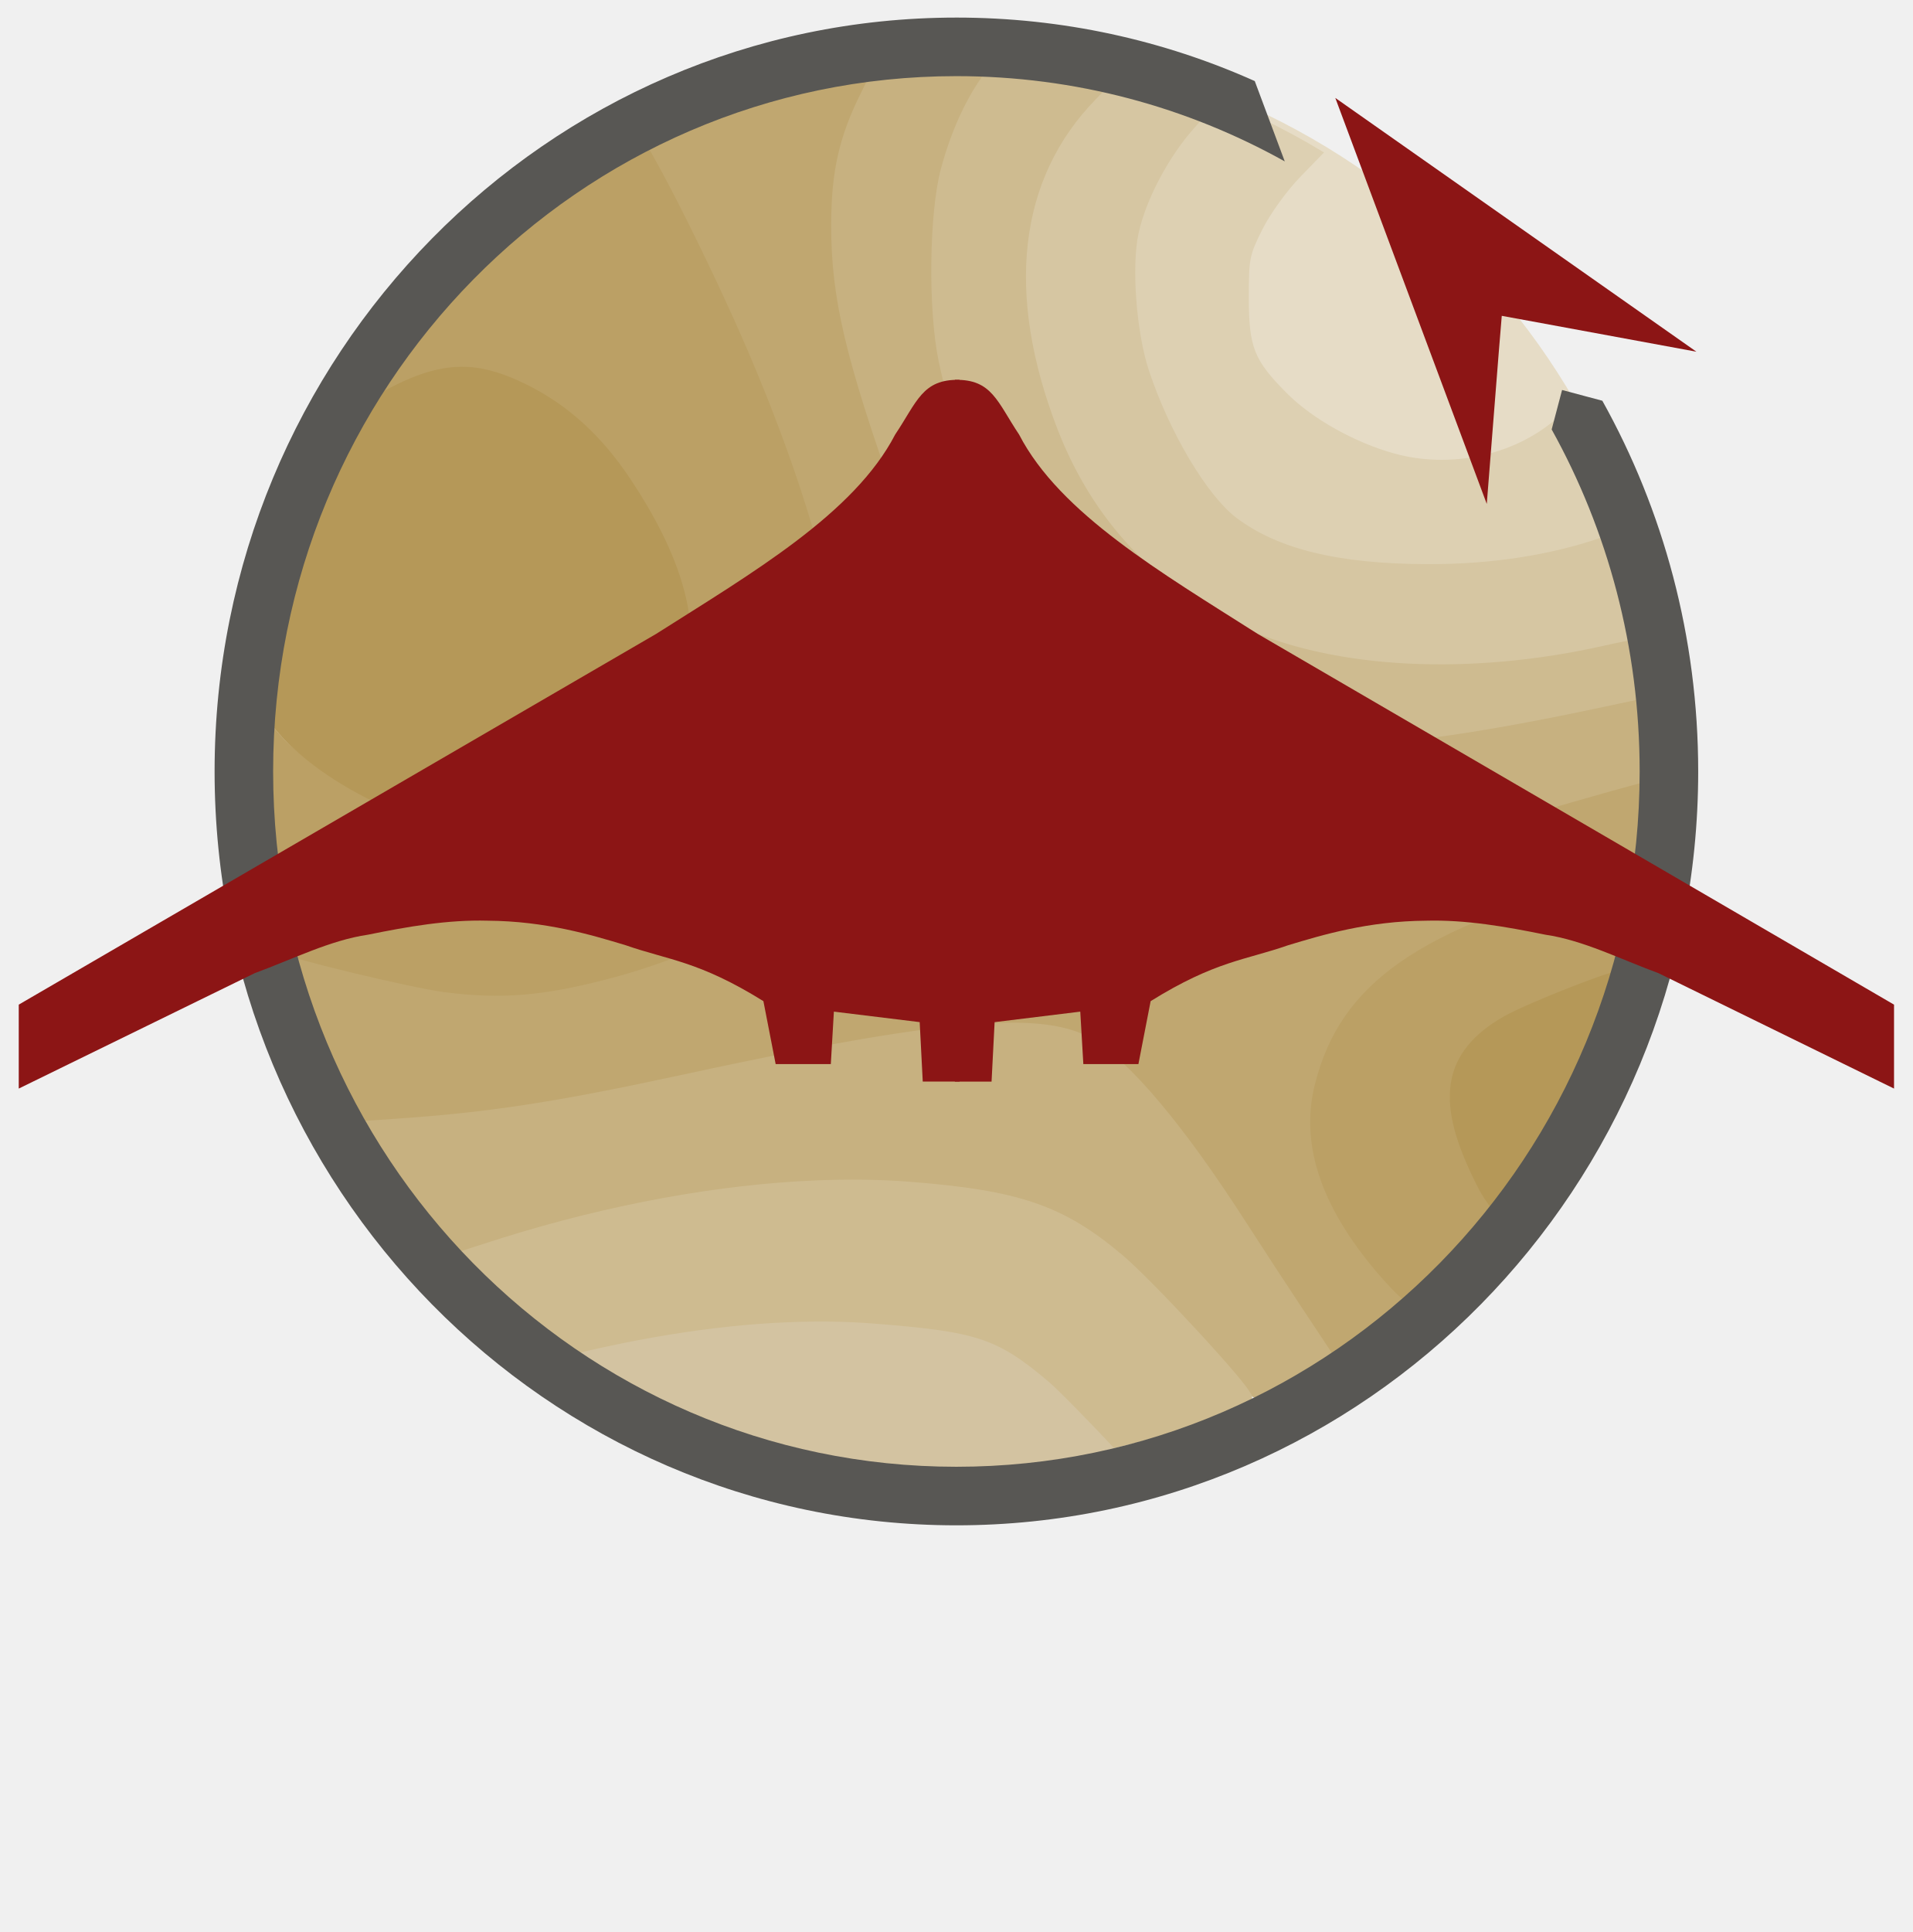
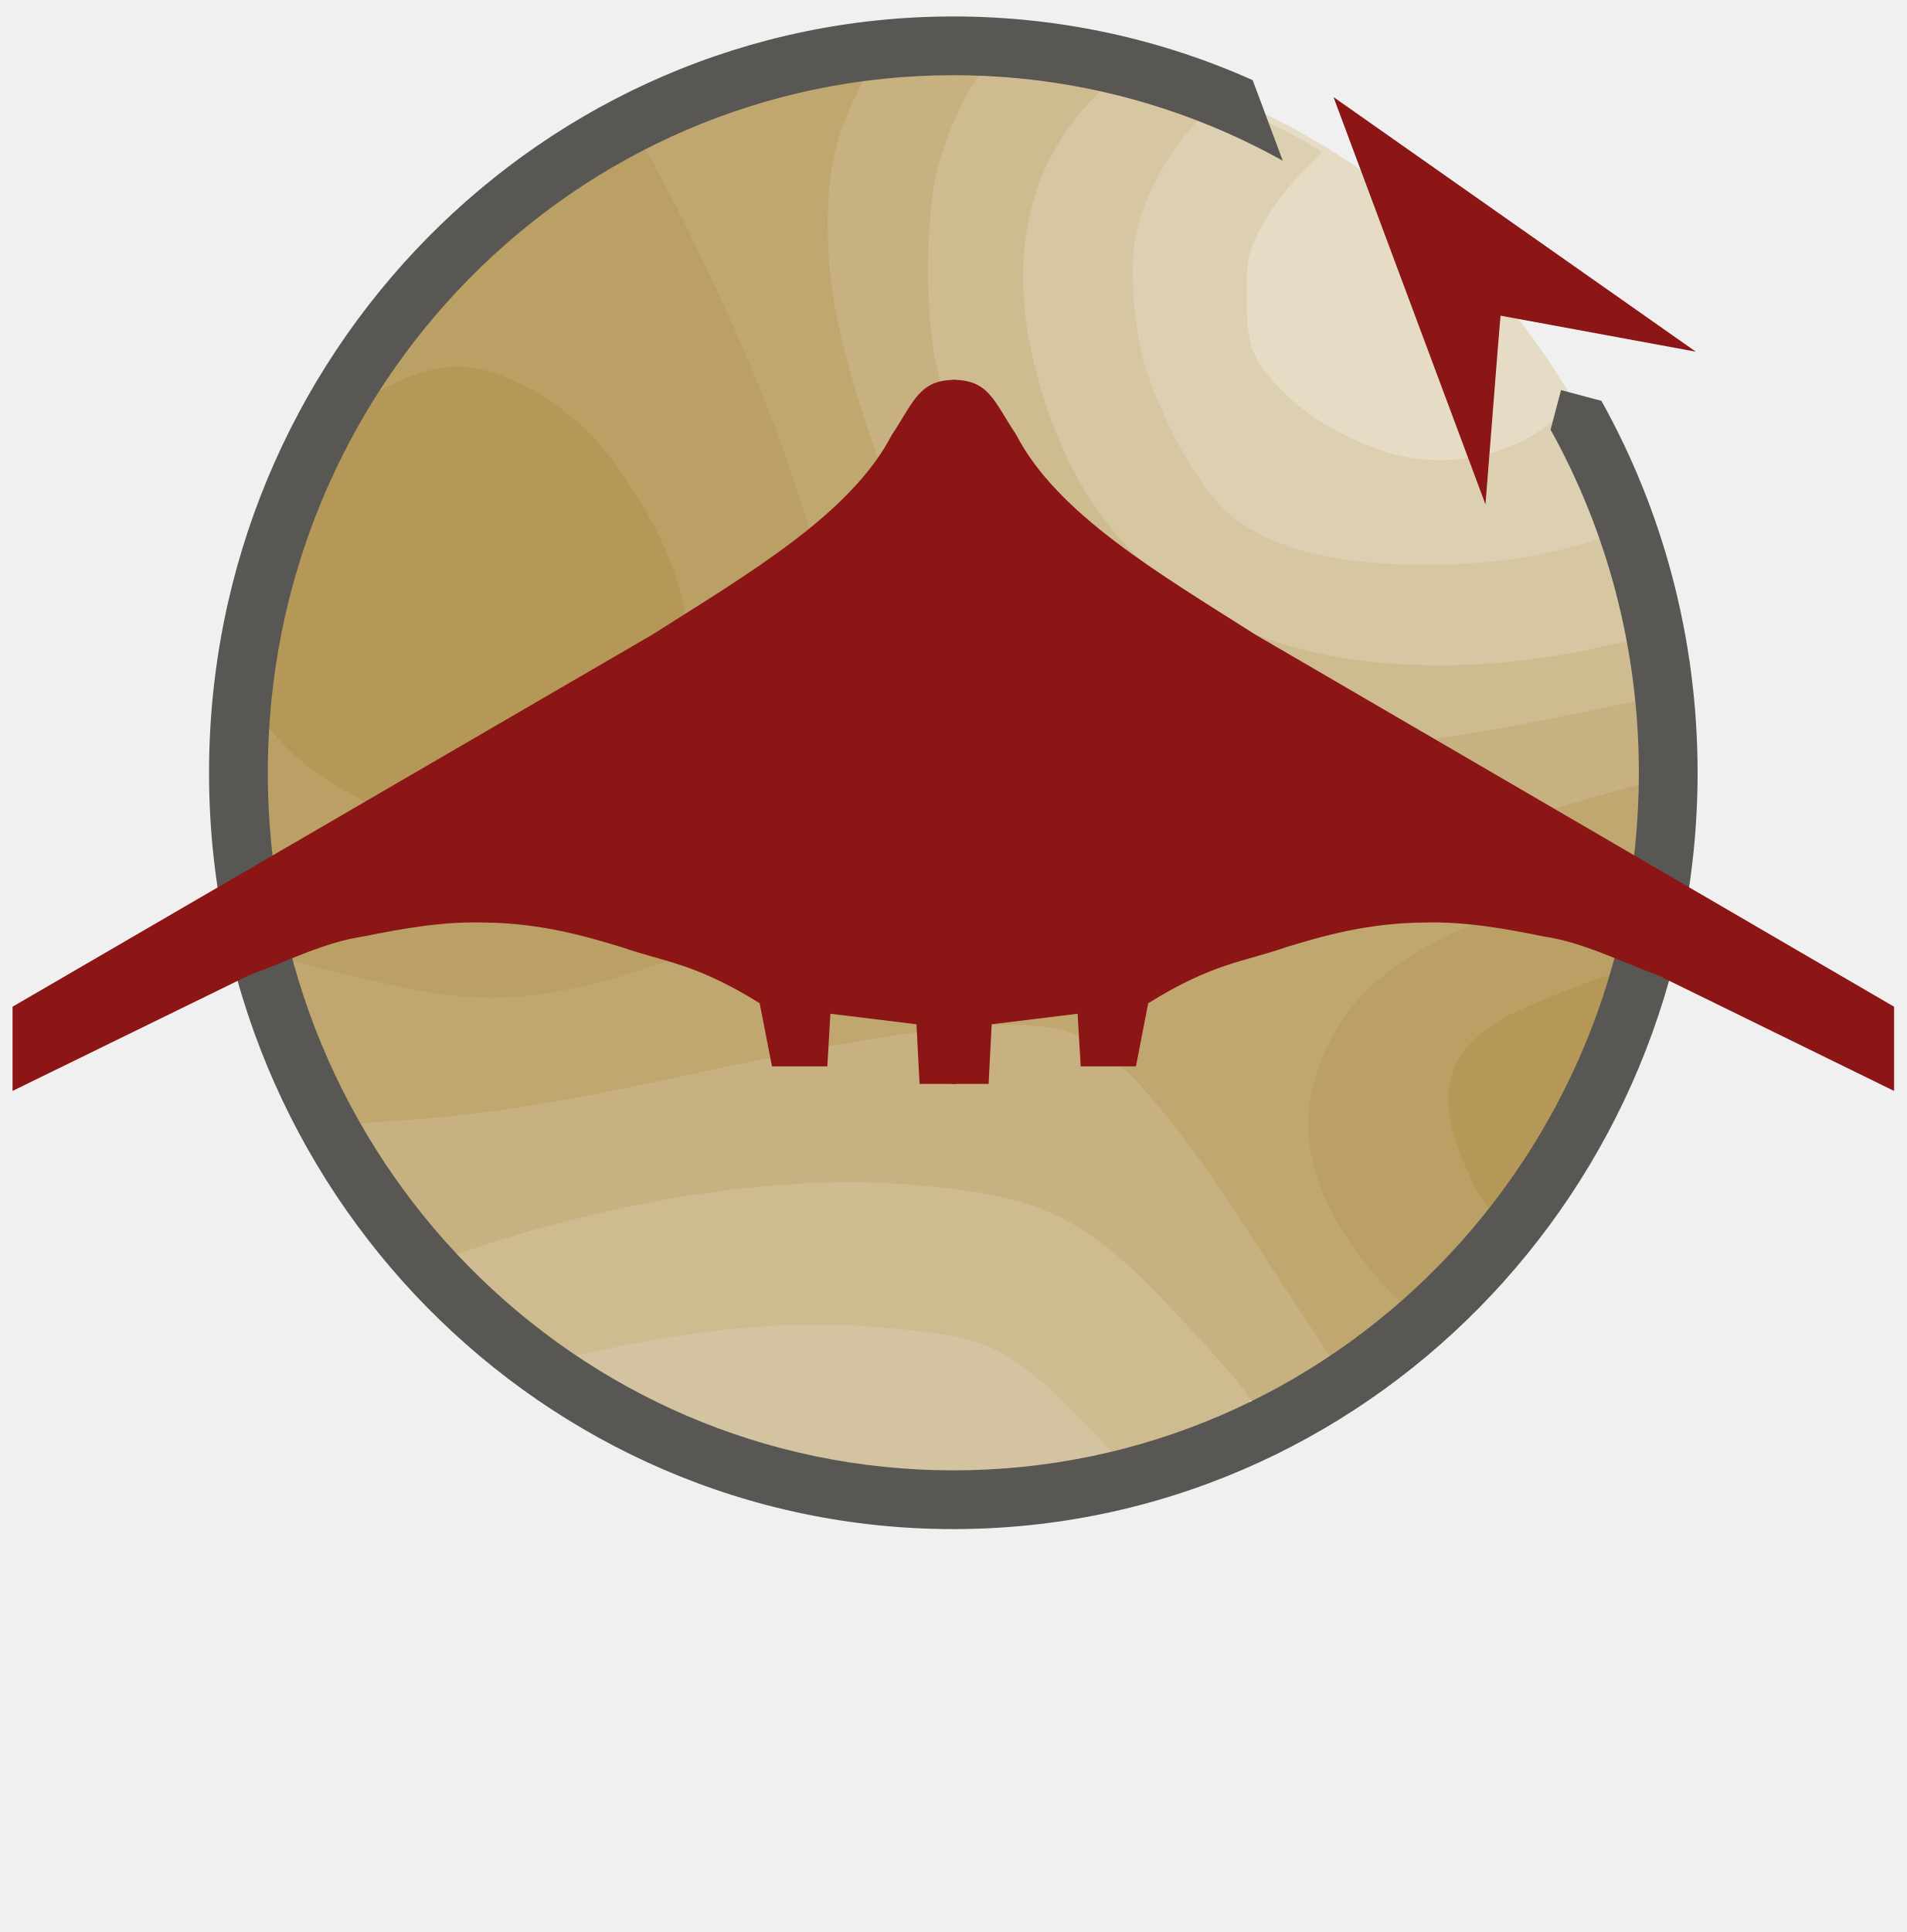
- <svg xmlns="http://www.w3.org/2000/svg" xmlns:xlink="http://www.w3.org/1999/xlink" width="204" height="206" id="svg3146" version="1.1">
+ <svg xmlns="http://www.w3.org/2000/svg" xmlns:xlink="http://www.w3.org/1999/xlink" width="304" height="308" id="svg3146" version="1.1">
  <defs id="defs3148">
    <linearGradient xlink:href="#linearGradient5906-1" id="linearGradient5912-3" x1="248.691" y1="388.377" x2="287.15" y2="439.374" gradientUnits="userSpaceOnUse" />
    <linearGradient id="linearGradient5906-1">
      <stop style="stop-color:#7b796f;stop-opacity:1;" offset="0" id="stop5908-6" />
      <stop style="stop-color:#585754;stop-opacity:1;" offset="1" id="stop5910-8" />
    </linearGradient>
    <linearGradient id="linearGradient3104">
      <stop style="stop-color:#8a887d;stop-opacity:1;" offset="0" id="stop3106" />
      <stop style="stop-color:#585754;stop-opacity:1;" offset="1" id="stop3108" />
    </linearGradient>
    <linearGradient id="linearGradient3111">
      <stop style="stop-color:#8a887d;stop-opacity:1;" offset="0" id="stop3113" />
      <stop style="stop-color:#585754;stop-opacity:1;" offset="1" id="stop3115" />
    </linearGradient>
    <linearGradient xlink:href="#linearGradient5906-1" id="linearGradient5922-7" gradientUnits="userSpaceOnUse" x1="248.691" y1="388.377" x2="287.15" y2="439.374" />
    <linearGradient id="linearGradient3118">
      <stop style="stop-color:#8a887d;stop-opacity:1;" offset="0" id="stop3120" />
      <stop style="stop-color:#585754;stop-opacity:1;" offset="1" id="stop3122" />
    </linearGradient>
    <radialGradient xlink:href="#linearGradient3972-1" id="radialGradient5301-7" gradientUnits="userSpaceOnUse" gradientTransform="matrix(2.118952,0.07614258,-0.07421876,2.068662,-629.7262,-244.7441)" cx="580.138" cy="168.412" fx="580.138" fy="168.412" r="65.042" />
    <linearGradient id="linearGradient3972-1">
      <stop style="stop-color:#b44141;stop-opacity:1;" offset="0" id="stop3974-2" />
      <stop style="stop-color:#8c1515;stop-opacity:1;" offset="1" id="stop3976-6" />
    </linearGradient>
    <radialGradient xlink:href="#linearGradient3964-4" id="radialGradient5303-0" gradientUnits="userSpaceOnUse" gradientTransform="matrix(-0.03838169,-1.342368,1.449518,-0.04149762,538.8121,946.9148)" cx="563.326" cy="69.741" fx="563.326" fy="69.741" r="64.464" />
    <linearGradient id="linearGradient3964-4">
      <stop style="stop-color:#8b3030;stop-opacity:1;" offset="0" id="stop3966-9" />
      <stop style="stop-color:#a40707;stop-opacity:1;" offset="1" id="stop3968-4" />
    </linearGradient>
    <linearGradient xlink:href="#linearGradient5906-1" id="linearGradient4174" gradientUnits="userSpaceOnUse" x1="248.691" y1="388.377" x2="287.15" y2="439.374" />
    <linearGradient xlink:href="#linearGradient5906-1" id="linearGradient4176" gradientUnits="userSpaceOnUse" x1="248.691" y1="388.377" x2="287.15" y2="439.374" />
    <linearGradient xlink:href="#linearGradient5906-1" id="linearGradient4214" gradientUnits="userSpaceOnUse" x1="248.691" y1="388.377" x2="287.15" y2="439.374" />
    <linearGradient xlink:href="#linearGradient5906-1" id="linearGradient4216" gradientUnits="userSpaceOnUse" x1="248.691" y1="388.377" x2="287.15" y2="439.374" />
  </defs>
-   <g id="layer4" style="display:inline" transform="translate(-270.5,-379.5738)" />
-   <g id="layer1" style="display:inline" transform="translate(-270.5,-379.5738)" />
-   <g id="layer3" style="display:inline" transform="translate(-270.5,-379.5738)">
-     <g id="g3126" transform="matrix(0.6243223,0,0,0.6243223,139.94,181.3702)">
+   <g id="layer4" style="display:inline" transform="translate(-220.5,-328.2612)" />
+   <g id="layer1" style="display:inline" transform="translate(-220.5,-328.2612)" />
+   <g id="layer3" style="display:inline" transform="translate(-220.5,-328.2612)">
+     <g id="g3126" transform="matrix(0.9364834,0,0,0.9364834,23.65992,30.76846)">
      <flowRoot xml:space="preserve" id="flowRoot5924-5-6-7" style="font-size:40px;font-style:normal;font-variant:normal;font-weight:normal;font-stretch:normal;text-align:start;line-height:125%;letter-spacing:0px;word-spacing:0px;writing-mode:lr-tb;text-anchor:start;fill:#000000;fill-opacity:1;stroke:none;display:inline;font-family:LilyUPC;-inkscape-font-specification:LilyUPC" transform="matrix(1.85194,0.00238193,-0.00334747,1.981237,-158.3542,-509.8062)">
        <flowRegion id="flowRegion5926-8-4-6">
          <rect id="rect5928-8-6-5" width="276.429" height="60" x="149.286" y="547.362" style="font-size:40px;font-style:normal;font-variant:normal;font-weight:normal;font-stretch:normal;text-align:start;line-height:125%;writing-mode:lr-tb;text-anchor:start;font-family:LilyUPC;-inkscape-font-specification:LilyUPC" />
        </flowRegion>
        <flowPara id="flowPara5930-1-8-7" style="font-size:40px;font-style:normal;font-variant:normal;font-weight:normal;font-stretch:normal;text-align:center;line-height:125%;writing-mode:lr-tb;text-anchor:middle;font-family:High Tower Text;-inkscape-font-specification:High Tower Text">SUAVE</flowPara>
      </flowRoot>
      <g transform="translate(10.76531,4.285714)" id="g3999" style="display:inline">
        <path transform="translate(0,-4.3259599e-6)" style="color:#000000;fill:#e6dcc6;fill-opacity:1;fill-rule:nonzero;stroke:none;stroke-width:0.1;marker:none;visibility:visible;display:inline;overflow:visible;enable-background:accumulate" id="path3847" d="m 425.031,338.688 a 0.65,0.65 0 0 0 -0.375,0.188 l -4.219,4.312 c -2.46,2.521 -5.327,6.445 -6.75,9.281 -2.21,4.406 -2.468,5.642 -2.469,11.531 -4.9e-4,5.461 0.316,7.197 1.844,10.188 3.423,6.702 12.75,13.494 22.5,16.562 8.371,2.634 17.923,1.341 25.188,-3.344 1.686,-1.087 2.951,-1.872 3.875,-2.625 0.924,-0.753 1.564,-1.508 1.719,-2.438 0.155,-0.93 -0.18,-1.869 -0.781,-3 -0.601,-1.131 -1.514,-2.484 -2.719,-4.312 C 454.108,361.778 440.445,348.241 427.406,340 l -1.938,-1.219 a 0.65,0.65 0 0 0 -0.438,-0.094 z" />
        <path transform="translate(0,-4.3259599e-6)" style="color:#000000;fill:#ddd0b2;fill-opacity:1;fill-rule:nonzero;stroke:none;stroke-width:0.1;marker:none;visibility:visible;display:inline;overflow:visible;enable-background:accumulate" id="path3849" d="m 407.125,329.656 a 0.536,0.536 0 0 0 -0.25,0.156 l -4.281,4.562 c -4.717,5.042 -8.668,12.439 -10.188,19.031 -2.655,11.518 1.737,27.686 11.219,41.938 5.989,9.002 16.561,13.627 33.562,14.781 5.93,0.403 15.33,-0.338 22.625,-1.75 4.089,-0.792 8.126,-1.816 11.156,-2.75 1.515,-0.467 2.78,-0.91 3.688,-1.312 0.454,-0.201 0.812,-0.369 1.094,-0.562 0.141,-0.097 0.268,-0.219 0.375,-0.344 0.107,-0.125 0.219,-0.284 0.219,-0.531 0,-0.278 -0.053,-0.559 -0.156,-0.938 -0.103,-0.378 -0.255,-0.814 -0.438,-1.344 -0.365,-1.06 -0.878,-2.416 -1.469,-3.875 -1.182,-2.918 -2.697,-6.32 -4,-8.906 l -2.625,-5.219 a 0.536,0.536 0 0 0 -0.812,-0.156 l -2.812,2.406 c -7.199,6.162 -17.983,8.429 -27.531,5.781 -6.674,-1.851 -13.883,-5.862 -18.219,-10.188 -2.879,-2.872 -4.515,-4.856 -5.438,-7.156 -0.923,-2.3 -1.156,-4.989 -1.156,-9.281 0,-6.678 0.096,-7.208 2.344,-11.688 1.32,-2.631 4.17,-6.581 6.469,-8.938 l 4.156,-4.281 A 0.536,0.536 0 0 0 424.562,338.25 L 421.5,336.438 c -1.741,-1.021 -5.568,-2.917 -8.562,-4.281 L 407.5,329.688 a 0.536,0.536 0 0 0 -0.375,-0.031 z" />
        <path transform="translate(0,-4.3259599e-6)" style="color:#000000;fill:#d6c6a2;fill-opacity:1;fill-rule:nonzero;stroke:none;stroke-width:0.1;marker:none;visibility:visible;display:inline;overflow:visible;enable-background:accumulate" id="path3851" d="m 392.062,324.281 a 0.714,0.714 0 0 0 -0.281,0.125 l -2.031,1.438 c -4.093,2.915 -9.507,9.587 -12.094,14.844 -6.496,13.2 -5.801,29.592 1.875,48.031 8.233,19.775 25.793,33.095 49,37.312 7.766,1.411 26.864,1.101 35.969,-0.562 3.039,-0.555 7.012,-1.384 10.281,-2.125 1.635,-0.371 3.102,-0.721 4.188,-1 0.543,-0.139 0.974,-0.242 1.312,-0.344 0.169,-0.051 0.317,-0.111 0.438,-0.156 0.121,-0.045 0.194,-0.012 0.406,-0.188 0.33,-0.272 0.269,-0.457 0.281,-0.562 0.012,-0.106 0.004,-0.192 0,-0.281 -0.009,-0.178 -0.057,-0.381 -0.094,-0.625 -0.074,-0.487 -0.181,-1.138 -0.344,-1.906 -0.325,-1.537 -0.806,-3.521 -1.312,-5.531 -0.506,-2.01 -1.05,-4.023 -1.5,-5.562 -0.225,-0.77 -0.423,-1.42 -0.594,-1.906 -0.085,-0.243 -0.143,-0.457 -0.219,-0.625 -0.038,-0.084 -0.076,-0.138 -0.125,-0.219 -0.049,-0.081 -0.086,-0.173 -0.312,-0.312 -0.238,-0.147 -0.385,-0.148 -0.531,-0.156 -0.146,-0.008 -0.28,-0.015 -0.438,0 -0.315,0.03 -0.697,0.093 -1.125,0.188 -0.857,0.188 -1.916,0.491 -3.031,0.875 -8.656,2.978 -18.775,4.53 -29.562,4.5 -15.316,-0.043 -25.631,-2.581 -32.719,-7.969 -4.893,-3.72 -11.344,-14.431 -14.875,-25.094 -2.15,-6.491 -2.994,-17.752 -1.781,-23.406 1.236,-5.763 5.197,-13.241 9.594,-18.094 1.129,-1.246 2.113,-2.396 2.812,-3.281 0.35,-0.443 0.619,-0.83 0.812,-1.125 0.097,-0.148 0.186,-0.265 0.25,-0.406 0.032,-0.071 0.072,-0.122 0.094,-0.25 0.022,-0.128 0.048,-0.421 -0.219,-0.688 -0.143,-0.143 -0.164,-0.127 -0.219,-0.156 -0.055,-0.029 -0.125,-0.066 -0.188,-0.094 -0.125,-0.056 -0.278,-0.112 -0.469,-0.188 -0.382,-0.151 -0.901,-0.366 -1.531,-0.594 -1.26,-0.456 -2.959,-1.046 -4.781,-1.656 l -6.594,-2.219 a 0.714,0.714 0 0 0 -0.344,-0.031 z" />
        <path transform="translate(0,-4.3259599e-6)" style="color:#000000;fill:#cebb90;fill-opacity:1;fill-rule:nonzero;stroke:none;stroke-width:0.1;marker:none;visibility:visible;display:inline;overflow:visible;enable-background:accumulate" id="path3853" d="m 371.094,320.781 a 0.536,0.536 0 0 0 -0.281,0.156 l -3.062,3.344 c -3.867,4.271 -6.992,10.673 -8.969,18.156 -2.256,8.538 -2.226,23.886 0.031,33.812 4.43,19.486 12.665,34.137 28.344,50.531 8.181,8.554 16.594,12.628 28.469,13.812 11.558,1.153 29.528,-0.784 52.969,-5.688 3.617,-0.757 6.936,-1.482 9.375,-2.031 1.22,-0.275 2.197,-0.512 2.906,-0.688 0.355,-0.088 0.637,-0.16 0.844,-0.219 0.103,-0.029 0.209,-0.037 0.281,-0.062 0.036,-0.013 0.054,-0.045 0.094,-0.062 0.039,-0.018 0.069,-0.006 0.188,-0.125 0.176,-0.176 0.193,-0.289 0.219,-0.406 0.025,-0.117 0.023,-0.242 0.031,-0.375 0.016,-0.266 0.018,-0.594 0,-0.969 -0.035,-0.75 -0.127,-1.688 -0.25,-2.656 -0.123,-0.968 -0.274,-1.969 -0.438,-2.781 -0.082,-0.406 -0.165,-0.76 -0.25,-1.062 -0.085,-0.303 -0.147,-0.532 -0.281,-0.75 -0.25,-0.405 -0.664,-0.464 -1.094,-0.5 -0.429,-0.036 -0.966,-0.018 -1.656,0.062 -1.381,0.162 -3.373,0.542 -6.094,1.156 -23.014,5.2 -46.068,4.02 -61.688,-3.062 -14.818,-6.719 -25.724,-18.312 -31.719,-33.75 -9.054,-23.318 -6.768,-42.939 6.5,-56.5 1.341,-1.37 2.554,-2.644 3.406,-3.594 0.426,-0.475 0.766,-0.863 1,-1.156 0.117,-0.147 0.21,-0.264 0.281,-0.375 0.035,-0.056 0.061,-0.104 0.094,-0.188 0.017,-0.042 0.024,-0.093 0.031,-0.188 0.007,-0.095 -0.004,-0.285 -0.156,-0.438 -0.121,-0.121 -0.151,-0.109 -0.188,-0.125 -0.037,-0.015 -0.065,-0.022 -0.094,-0.031 -0.059,-0.018 -0.112,-0.044 -0.188,-0.062 -0.15,-0.037 -0.374,-0.074 -0.625,-0.125 -0.502,-0.102 -1.205,-0.251 -2.062,-0.406 -1.716,-0.311 -4.028,-0.704 -6.562,-1.125 l -9.188,-1.531 a 0.536,0.536 0 0 0 -0.219,0 z" />
        <path transform="translate(0,-4.3259599e-6)" style="color:#000000;fill:#c7b180;fill-opacity:1;fill-rule:nonzero;stroke:none;stroke-width:0.1;marker:none;visibility:visible;display:inline;overflow:visible;enable-background:accumulate" id="path3855" d="m 349.531,320.969 a 0.543,0.543 0 0 0 -0.312,0.25 l -2.281,3.75 c -5.786,9.551 -7.742,17.776 -7.188,29.969 0.416,9.13 1.873,16.394 5.938,29 8.147,25.269 15.899,44.367 23.531,57.75 7.632,13.383 15.167,21.117 23,23.562 6.054,1.891 16.878,0.997 31.906,-2.438 7.469,-1.707 12.372,-3.05 35.75,-9.938 4.712,-1.388 9.292,-2.716 12.875,-3.719 3.583,-1.003 6.23,-1.703 6.844,-1.812 0.779,-0.138 1.545,-0.401 2.156,-0.719 0.612,-0.318 1.093,-0.646 1.312,-1.219 0.115,-0.299 0.158,-0.612 0.188,-1.062 0.03,-0.451 0.034,-0.985 0.031,-1.625 -0.005,-1.28 -0.087,-2.879 -0.219,-4.5 l -0.469,-5.844 a 0.543,0.543 0 0 0 -0.656,-0.5 l -11.531,2.438 c -40.981,8.659 -61.547,8.473 -74.844,-0.406 -8.314,-5.552 -22.422,-22.584 -28.25,-34.188 -3.731,-7.429 -6.807,-16.293 -8.594,-24.781 -1.854,-8.808 -1.646,-25.413 0.375,-32.938 1.88,-7 4.855,-13.232 8.188,-17.125 l 2.594,-3.031 a 0.543,0.543 0 0 0 -0.406,-0.875 l -9.875,0 -9.906,0 a 0.543,0.543 0 0 0 -0.156,0 z" />
        <path transform="translate(0,-4.3259599e-6)" style="color:#000000;fill:#c0a770;fill-opacity:1;fill-rule:nonzero;stroke:none;stroke-width:0.1;marker:none;visibility:visible;display:inline;overflow:visible;enable-background:accumulate" id="path3871" d="m 346.906,321.25 c -3.476,0 -10.326,1.542 -17.562,3.625 -7.237,2.083 -14.72,4.697 -19.125,6.906 l -3.344,1.688 -0.031,0 c -0.01,0.005 -0.029,-0.001 -0.031,0 -0.005,0.003 -0.026,0.028 -0.031,0.031 -0.005,0.003 -0.058,0.028 -0.062,0.031 -0.005,0.003 -0.027,0.028 -0.031,0.031 -0.005,0.003 -0.027,0.028 -0.031,0.031 -0.004,0.004 -0.058,0.027 -0.062,0.031 -0.004,0.004 -0.027,0.027 -0.031,0.031 -0.004,0.004 -0.027,0.027 -0.031,0.031 -0.004,0.004 -0.028,0.058 -0.031,0.062 -0.004,0.005 -0.028,0.026 -0.031,0.031 -0.003,0.005 -0.028,0.026 -0.031,0.031 -0.003,0.005 -0.029,0.057 -0.031,0.062 -0.003,0.005 0.003,0.026 0,0.031 -0.003,0.005 -0.029,0.057 -0.031,0.062 -0.002,0.005 -0.029,0.026 -0.031,0.031 -0.002,0.005 0.002,0.057 0,0.062 -0.002,0.006 -0.03,0.057 -0.031,0.062 -0.001,0.006 0.001,0.026 0,0.031 -0.001,0.006 7.6e-4,0.057 0,0.062 -7.6e-4,0.006 4.6e-4,0.025 0,0.031 -4.6e-4,0.006 -0.031,0.057 -0.031,0.062 -1.5e-4,0.006 -1.6e-4,0.057 0,0.062 1.6e-4,0.006 0.031,0.025 0.031,0.031 4.6e-4,0.006 -7.7e-4,0.057 0,0.062 7.7e-4,0.006 -0.001,0.057 0,0.062 0.001,0.006 -0.001,0.026 0,0.031 0.001,0.006 0.03,0.057 0.031,0.062 0.002,0.006 -0.002,0.057 0,0.062 0.002,0.005 0.029,0.026 0.031,0.031 0.002,0.005 0.029,0.057 0.031,0.062 0.003,0.005 -0.003,0.026 0,0.031 0.003,0.005 0.028,0.026 0.031,0.031 l 2.188,3.75 c 12.452,21.118 27.461,58.643 31.531,78.812 2.421,11.997 3.001,21.634 1.719,29.406 -1.283,7.773 -4.402,13.685 -9.469,18.375 -8.318,7.701 -25.993,14.877 -42.062,16.906 -8.74,1.104 -18.395,0.084 -32.875,-3.562 -3.048,-0.768 -5.859,-1.459 -7.906,-1.938 -1.026,-0.24 -1.845,-0.408 -2.438,-0.531 -0.287,-0.06 -0.511,-0.122 -0.719,-0.156 -0.099,-0.016 -0.199,-0.024 -0.281,-0.031 -0.058,-0.005 -0.098,-0.002 -0.156,0 0.074,-0.003 -0.058,-0.026 -0.188,0 -0.108,0.022 -0.134,0.04 -0.156,0.062 -0.006,0.006 -0.029,0.029 -0.031,0.031 -0.011,-5.1e-4 -0.017,-0.012 -0.094,0.031 -0.039,0.022 -0.071,0.047 -0.094,0.062 -0.023,0.016 -0.062,0.031 -0.062,0.031 -0.17,0.142 -0.256,0.294 -0.312,0.438 -0.057,0.144 -0.059,0.264 -0.062,0.312 -0.011,0.174 0.021,0.304 0.031,0.375 0.032,0.224 0.087,0.464 0.156,0.719 0.141,0.516 0.332,1.199 0.625,2.031 0.581,1.654 1.431,3.848 2.375,6.188 1.89,4.683 4.197,9.932 5.625,12.594 l 3.062,5.719 c 0.002,0.003 -0.002,0.028 0,0.031 0.002,0.003 0.029,0.028 0.031,0.031 0.002,0.003 0.029,0.028 0.031,0.031 0.002,0.003 -0.002,0.028 0,0.031 0.002,0.003 0.029,-0.003 0.031,0 0.002,0.003 -0.002,0.028 0,0.031 0.002,0.003 0.029,0.029 0.031,0.031 0.003,0.003 0.029,0.029 0.031,0.031 0.003,0.003 0.029,0.029 0.031,0.031 0.003,0.003 0.028,0.029 0.031,0.031 0.003,0.002 0.028,0.029 0.031,0.031 0.003,0.002 0.028,-0.002 0.031,0 0.003,0.002 0.028,0.029 0.031,0.031 0.003,0.002 0.028,0.029 0.031,0.031 0.003,0.002 0.028,-0.002 0.031,0 0.003,0.002 0.028,0.029 0.031,0.031 0.003,0.002 0.028,-0.002 0.031,0 0.003,0.002 0.028,0.03 0.031,0.031 0.003,0.002 0.028,-0.001 0.031,0 0.003,0.001 0.028,-0.001 0.031,0 0.004,0.001 0.028,0.03 0.031,0.031 0.004,0.001 0.028,-0.001 0.031,0 0.004,0.001 0.028,-9.3e-4 0.031,0 0.004,9.3e-4 0.028,0.03 0.031,0.031 0.004,8e-4 0.028,-6.7e-4 0.031,0 0.004,6.7e-4 0.028,-5.4e-4 0.031,0 0.004,5.4e-4 0.028,-4.1e-4 0.031,0 0.004,4.1e-4 0.028,-2.8e-4 0.031,0 0.004,2.8e-4 0.028,-1.5e-4 0.031,0 0.004,1.5e-4 0.028,-2e-5 0.031,0 0.004,2e-5 0.028,1.1e-4 0.031,0 l 6.375,-0.156 c 13.136,-0.333 27.929,-2.518 50.469,-7.375 22.972,-4.95 38.518,-7.761 49.344,-8.688 10.825,-0.927 16.865,0.054 21.031,2.5 1.628,0.956 4.644,3.594 7.75,6.812 3.107,3.22 6.388,7.037 8.844,10.406 2.105,2.888 7.336,10.803 11.594,17.469 4.27,6.686 8.867,13.635 10.281,15.594 l 2.469,3.406 c 0.003,0.004 -0.003,0.027 0,0.031 0.003,0.004 0.028,0.027 0.031,0.031 0.003,0.004 0.028,0.059 0.031,0.062 0.004,0.004 0.059,0.028 0.062,0.031 0.004,0.004 0.027,0.028 0.031,0.031 0.004,0.003 0.027,0.028 0.031,0.031 0.004,0.003 0.027,0.028 0.031,0.031 0.004,0.003 0.027,-0.003 0.031,0 0.005,0.003 0.058,0.029 0.062,0.031 0.005,0.003 0.026,0.029 0.031,0.031 0.005,0.002 0.026,0.029 0.031,0.031 0.005,0.002 0.058,-0.002 0.062,0 0.005,0.002 0.026,0.03 0.031,0.031 0.005,0.002 0.057,-0.001 0.062,0 0.005,0.001 0.026,-0.001 0.031,0 0.005,0.001 0.057,0.03 0.062,0.031 0.005,9.1e-4 0.026,-6.5e-4 0.031,0 0.005,6.5e-4 0.057,-3.9e-4 0.062,0 0.005,3.9e-4 0.026,-1.3e-4 0.031,0 0.005,1.3e-4 0.057,1.3e-4 0.062,0 0.005,-1.3e-4 0.026,3.9e-4 0.031,0 0.005,-3.9e-4 0.057,6.5e-4 0.062,0 0.005,-6.5e-4 0.026,9.1e-4 0.031,0 0.005,-9.1e-4 0.057,-0.03 0.062,-0.031 0.005,-0.001 0.026,0.001 0.031,0 0.005,-0.001 0.057,0.002 0.062,0 0.005,-0.002 0.026,-0.029 0.031,-0.031 0.005,-0.002 0.058,0.002 0.062,0 0.005,-0.002 0.026,-0.029 0.031,-0.031 0.005,-0.002 0.027,-0.029 0.031,-0.031 0.005,-0.003 0.058,-0.028 0.062,-0.031 0.005,-0.003 0.027,0.003 0.031,0 a 0.325,0.325 0 0 0 0,-0.031 l 3.688,-2.625 c 2.029,-1.453 4.528,-3.279 5.594,-4.062 l 1.938,-1.406 c 0.009,-0.007 0.029,0.002 0.031,0 0.005,-0.003 0.027,-0.028 0.031,-0.031 0.004,-0.004 0.058,-0.027 0.062,-0.031 0.004,-0.004 0.027,-0.058 0.031,-0.062 0.004,-0.004 0.028,-0.027 0.031,-0.031 0.004,-0.004 0.028,-0.027 0.031,-0.031 0.004,-0.005 0.028,-0.058 0.031,-0.062 0.003,-0.005 0.028,-0.026 0.031,-0.031 0.003,-0.005 0.029,-0.026 0.031,-0.031 0.003,-0.005 -0.002,-0.057 0,-0.062 0.002,-0.005 0.029,-0.026 0.031,-0.031 0.002,-0.005 0.029,-0.057 0.031,-0.062 0.002,-0.005 -0.002,-0.026 0,-0.031 0.002,-0.006 0.03,-0.057 0.031,-0.062 0.001,-0.006 -0.001,-0.057 0,-0.062 0.001,-0.006 -7.4e-4,-0.025 0,-0.031 7.4e-4,-0.006 -4.3e-4,-0.057 0,-0.062 4.3e-4,-0.006 0.031,-0.057 0.031,-0.062 1.3e-4,-0.006 1.8e-4,-0.025 0,-0.031 -1.8e-4,-0.006 -0.031,-0.057 -0.031,-0.062 -4.8e-4,-0.006 7.8e-4,-0.057 0,-0.062 -7.8e-4,-0.006 0.001,-0.026 0,-0.031 -0.001,-0.006 0.001,-0.057 0,-0.062 -0.001,-0.006 -0.03,-0.026 -0.031,-0.031 -0.002,-0.006 0.002,-0.057 0,-0.062 -0.002,-0.005 -0.029,-0.026 -0.031,-0.031 -0.002,-0.005 -0.029,-0.057 -0.031,-0.062 -0.003,-0.005 0.003,-0.026 0,-0.031 -0.003,-0.005 -0.028,-0.058 -0.031,-0.062 -0.003,-0.005 -0.028,-0.026 -0.031,-0.031 -0.003,-0.005 -0.028,-0.058 -0.031,-0.062 -0.004,-0.005 -0.027,-0.027 -0.031,-0.031 l -3.281,-3.656 a 0.325,0.325 0 0 0 -0.031,0 c -0.009,-0.01 -0.022,-0.021 -0.031,-0.031 a 0.325,0.325 0 0 0 -0.031,-0.031 c -4.302,-4.773 -9.626,-13.116 -10.969,-16.969 -1.808,-5.185 -2.13,-12.454 -0.781,-17.094 3.219,-11.074 9.128,-17.959 20.438,-23.844 6.687,-3.48 21.678,-8.734 32.219,-11.219 L 481.562,461.5 c 0.004,-9.5e-4 0.058,0.001 0.062,0 0.004,-0.001 0.027,-0.03 0.031,-0.031 0.004,-0.001 0.027,0.001 0.031,0 0.004,-0.001 0.027,0.002 0.031,0 0.004,-0.002 0.027,-0.029 0.031,-0.031 0.004,-0.002 0.028,0.002 0.031,0 0.004,-0.002 0.028,-0.029 0.031,-0.031 0.004,-0.002 0.028,0.002 0.031,0 0.004,-0.002 0.028,-0.029 0.031,-0.031 0.004,-0.002 0.028,-0.029 0.031,-0.031 0.003,-0.002 0.028,0.003 0.031,0 0.003,-0.003 0.028,-0.029 0.031,-0.031 0.003,-0.003 0.028,-0.029 0.031,-0.031 0.003,-0.003 0.028,-0.028 0.031,-0.031 0.003,-0.003 0.028,-0.028 0.031,-0.031 0.003,-0.003 0.029,-0.028 0.031,-0.031 0.003,-0.003 0.029,-0.028 0.031,-0.031 0.003,-0.003 0.029,-0.028 0.031,-0.031 0.002,-0.003 0.029,-0.028 0.031,-0.031 0.002,-0.004 -0.002,-0.028 0,-0.031 0.002,-0.004 0.029,-0.028 0.031,-0.031 0.002,-0.004 -0.002,-0.059 0,-0.062 0.002,-0.004 0.029,-0.027 0.031,-0.031 0.002,-0.004 -0.002,-0.027 0,-0.031 0.002,-0.004 0.03,-0.027 0.031,-0.031 0.001,-0.004 -0.001,-0.027 0,-0.031 0.001,-0.004 -0.001,-0.027 0,-0.031 0.001,-0.004 0.03,-0.027 0.031,-0.031 9.4e-4,-0.004 -7.8e-4,-0.027 0,-0.031 7.8e-4,-0.004 -6.3e-4,-0.058 0,-0.062 6.3e-4,-0.004 -4.7e-4,-0.027 0,-0.031 L 482.75,457 c 0.247,-2.055 0.433,-5.019 0.438,-6.75 0.002,-0.752 0.011,-1.32 -0.031,-1.812 -0.042,-0.49 -0.124,-0.987 -0.5,-1.406 -0.398,-0.445 -0.966,-0.548 -1.438,-0.531 -0.438,0.015 -0.918,0.085 -1.5,0.188 -0.847,0.149 -3.217,0.794 -6.75,1.781 -3.535,0.988 -8.095,2.306 -12.812,3.688 -24.038,7.039 -28.224,8.205 -36.719,10.156 -17.403,3.998 -27.871,4.108 -34.25,0.844 -12.677,-6.487 -23.817,-25.123 -37.719,-64.281 -8.696,-24.497 -11.125,-34.728 -11.125,-47.156 0,-9.322 1.365,-15.26 5.219,-22.938 0.884,-1.762 1.582,-3.313 2,-4.469 0.209,-0.577 0.338,-1.052 0.406,-1.469 0.032,-0.199 0.056,-0.419 0,-0.688 -0.023,-0.113 -0.057,-0.355 -0.25,-0.562 -0.216,-0.231 -0.504,-0.344 -0.812,-0.344 z" />
        <path transform="translate(0,-4.3259599e-6)" style="color:#000000;fill:#bba065;fill-opacity:1;fill-rule:nonzero;stroke:none;stroke-width:0.1;marker:none;visibility:visible;display:inline;overflow:visible;enable-background:accumulate" id="path3863" d="m 306.125,334.844 c -0.162,0.018 -0.31,0.069 -0.5,0.125 -0.379,0.113 -0.864,0.291 -1.406,0.531 -1.084,0.481 -2.446,1.194 -3.875,2.031 -12.364,7.244 -25.801,19.022 -34.219,30.062 -2.197,2.882 -4.94,6.821 -7.094,10.094 -1.077,1.636 -1.983,3.129 -2.625,4.219 -0.321,0.545 -0.585,0.971 -0.75,1.312 -0.083,0.171 -0.145,0.331 -0.188,0.469 -0.021,0.069 -0.025,0.122 -0.031,0.219 -0.006,0.097 -0.034,0.291 0.156,0.469 0.25,0.234 0.392,0.137 0.469,0.125 0.077,-0.012 0.129,-0.043 0.188,-0.062 0.116,-0.039 0.25,-0.085 0.406,-0.156 0.312,-0.143 0.713,-0.356 1.219,-0.625 1.011,-0.539 2.375,-1.292 3.844,-2.156 7.333,-4.313 11.075,-5.421 16.875,-5.094 9.409,0.532 19.864,7.603 27.094,18.469 9.039,13.585 12.511,27.444 9.344,36.344 -5.872,16.498 -18.791,25.953 -33.094,24.375 -7.692,-0.849 -16.398,-3.925 -23.656,-7.906 -7.259,-3.981 -13.054,-8.911 -15.031,-13.25 -0.387,-0.849 -0.673,-1.384 -1.125,-1.719 -0.113,-0.084 -0.229,-0.171 -0.406,-0.188 -0.177,-0.017 -0.399,0.058 -0.531,0.156 -0.265,0.197 -0.348,0.454 -0.438,0.75 -0.359,1.184 -0.438,3.567 -0.438,7.656 0,5.933 0.738,13.953 1.719,20.781 0.49,3.414 1.035,6.537 1.594,8.938 0.279,1.2 0.564,2.228 0.844,3.031 0.28,0.803 0.506,1.366 0.875,1.75 0.21,0.218 0.337,0.222 0.562,0.312 0.226,0.091 0.521,0.198 0.875,0.312 0.708,0.229 1.664,0.498 2.812,0.812 2.297,0.629 5.345,1.421 8.531,2.188 6.373,1.534 13.301,3.046 16.094,3.406 9.639,1.244 16.699,0.686 27.781,-2.188 19.111,-4.956 32.843,-13.668 37.688,-24.219 7.403,-16.123 2.526,-45.381 -13.438,-82.781 -3.194,-7.482 -7.609,-16.803 -11.438,-24.375 -1.914,-3.786 -3.691,-7.113 -5.094,-9.594 -0.701,-1.24 -1.317,-2.276 -1.812,-3.031 -0.248,-0.378 -0.463,-0.694 -0.656,-0.938 -0.194,-0.244 -0.341,-0.426 -0.562,-0.562 -0.237,-0.146 -0.401,-0.112 -0.562,-0.094 z" />
        <path transform="translate(0,-4.3259599e-6)" style="color:#000000;fill:#c7b180;fill-opacity:1;fill-rule:nonzero;stroke:none;stroke-width:0.1;marker:none;visibility:visible;display:inline;overflow:visible;enable-background:accumulate" id="path3865" d="m 370.438,487.844 c -11.146,0.125 -28.317,3 -55.438,8.875 -21.596,4.679 -33.29,6.47 -49.062,7.531 l -7.312,0.5 a 0.516,0.516 0 0 0 -0.406,0.781 l 1.562,2.594 c 2.558,4.209 7.971,11.164 12.188,15.719 l 3.875,4.188 a 0.516,0.516 0 0 0 0.531,0.156 l 6.406,-2.031 c 31.481,-10.024 63.068,-12.925 87.219,-8 10.79,2.2 19.513,8.549 33.281,24.25 2.265,2.583 4.433,4.941 6.125,6.656 0.846,0.858 1.564,1.537 2.125,2.031 0.28,0.247 0.514,0.448 0.719,0.594 0.102,0.073 0.216,0.137 0.312,0.188 0.097,0.051 0.158,0.087 0.344,0.094 0.379,0.013 0.65,-0.109 1.094,-0.281 0.444,-0.173 0.992,-0.417 1.625,-0.719 1.267,-0.603 2.855,-1.432 4.469,-2.344 l 5.844,-3.281 a 0.516,0.516 0 0 0 0.188,-0.719 l -4.812,-7.25 c -2.645,-3.979 -7.193,-10.924 -10.094,-15.438 -10.591,-16.483 -19.793,-27.486 -26.406,-31.375 -3.182,-1.871 -7.688,-2.794 -14.375,-2.719 z" />
        <path transform="translate(0,-4.3259599e-6)" style="color:#000000;fill:#bba065;fill-opacity:1;fill-rule:nonzero;stroke:none;stroke-width:0.1;marker:none;visibility:visible;display:inline;overflow:visible;enable-background:accumulate" id="path3869" d="m 480.531,461.5 c -0.133,-9.1e-4 -0.309,0.009 -0.5,0.031 -0.383,0.045 -0.883,0.127 -1.5,0.25 -1.233,0.245 -2.892,0.653 -4.656,1.125 -16.64,4.453 -28.251,8.97 -36.281,14.562 -8.03,5.592 -12.449,12.26 -14.625,20.938 -2.644,10.544 1.291,21.653 11.812,33.469 0.837,0.94 1.669,1.81 2.344,2.438 0.337,0.314 0.631,0.565 0.875,0.75 0.122,0.092 0.242,0.161 0.344,0.219 0.102,0.058 0.176,0.125 0.344,0.125 0.127,0 0.182,-0.061 0.25,-0.094 0.068,-0.032 0.143,-0.045 0.219,-0.094 0.152,-0.098 0.346,-0.237 0.562,-0.406 0.434,-0.339 0.998,-0.829 1.656,-1.406 1.316,-1.155 2.973,-2.71 4.656,-4.312 1.684,-1.603 3.368,-3.241 4.688,-4.594 0.66,-0.677 1.254,-1.295 1.688,-1.781 0.433,-0.486 0.698,-0.822 0.844,-1.094 0.291,-0.544 0.309,-1.213 0.062,-2.062 -0.247,-0.85 -0.752,-1.907 -1.531,-3.312 -1.15,-2.073 -2.756,-5.848 -3.531,-8.312 -2.132,-6.779 -1.861,-11.639 1.531,-15.719 3.392,-4.08 10.002,-7.408 20.656,-10.844 1.748,-0.564 3.396,-1.207 4.656,-1.781 0.63,-0.287 1.157,-0.538 1.562,-0.781 0.405,-0.244 0.685,-0.421 0.844,-0.719 0.135,-0.254 0.27,-0.641 0.438,-1.188 0.167,-0.547 0.361,-1.254 0.562,-2.031 0.403,-1.555 0.871,-3.46 1.281,-5.344 0.41,-1.884 0.757,-3.75 1,-5.156 0.121,-0.703 0.235,-1.279 0.281,-1.719 0.023,-0.22 0.032,-0.415 0.031,-0.562 -1.8e-4,-0.074 -0.02,-0.12 -0.031,-0.188 -0.011,-0.068 -0.012,-0.137 -0.125,-0.25 -0.102,-0.102 -0.154,-0.113 -0.219,-0.125 -0.065,-0.012 -0.121,-0.031 -0.188,-0.031 z" />
        <path transform="translate(0,-4.3259599e-6)" style="color:#000000;fill:#b59858;fill-opacity:1;fill-rule:nonzero;stroke:none;stroke-width:0.1;marker:none;visibility:visible;display:inline;overflow:visible;enable-background:accumulate" id="path3861" d="m 278.125,375.844 c -5.497,-0.262 -10.992,1.977 -18.75,6.812 -3.003,1.871 -4.787,3.114 -6.281,5.25 -1.494,2.136 -2.66,5.062 -4.688,10.375 -3.007,7.88 -5.815,18.203 -6.875,25.406 -0.367,2.495 -0.55,3.989 -0.469,5.281 0.082,1.292 0.455,2.307 1.094,3.75 2.308,5.218 7.85,10.355 14.781,14.531 6.931,4.177 15.276,7.39 23.281,8.5 8.194,1.136 16.218,-0.965 22.469,-5.906 4.533,-3.583 7.463,-7.514 10.812,-14.469 5.604,-11.637 3.182,-24.399 -7.469,-40.406 -4.912,-7.382 -10.666,-12.614 -17.688,-16.094 -3.68,-1.824 -6.923,-2.874 -10.219,-3.031 z" />
        <path transform="translate(0,-4.3259599e-6)" style="color:#000000;fill:#cebb90;fill-opacity:1;fill-rule:nonzero;stroke:none;stroke-width:0.1;marker:none;visibility:visible;display:inline;overflow:visible;enable-background:accumulate" id="path3867" d="m 337.75,514.781 c -16.539,0.683 -35.105,4.046 -53.469,9.781 -1.967,0.614 -3.757,1.194 -5.094,1.625 -0.668,0.216 -1.226,0.396 -1.625,0.531 -0.2,0.068 -0.371,0.109 -0.5,0.156 -0.065,0.024 -0.126,0.037 -0.188,0.062 -0.061,0.025 0.009,-0.04 -0.344,0.219 -0.464,0.341 -0.62,0.994 -0.594,1.312 0.026,0.319 0.097,0.472 0.156,0.594 0.118,0.244 0.229,0.385 0.344,0.531 0.229,0.293 0.514,0.6 0.875,0.969 0.722,0.737 1.702,1.663 2.875,2.719 2.346,2.111 5.329,4.636 7.75,6.469 15.851,11.999 33.819,19.681 54.031,23.156 10.013,1.722 27.629,1.865 37.438,0.312 6.281,-0.994 14.233,-2.964 20.656,-4.938 3.212,-0.987 6.016,-1.966 8.094,-2.844 1.039,-0.439 1.897,-0.837 2.562,-1.25 0.333,-0.206 0.633,-0.413 0.906,-0.688 0.273,-0.275 0.625,-0.663 0.625,-1.406 0,-0.877 -0.243,-0.919 -0.406,-1.188 -0.164,-0.268 -0.346,-0.545 -0.594,-0.875 -0.495,-0.661 -1.172,-1.493 -2,-2.469 -1.656,-1.951 -3.911,-4.461 -6.312,-7.062 -4.803,-5.203 -10.155,-10.71 -12.875,-13 -10.041,-8.452 -17.583,-11.043 -36.5,-12.5 -4.985,-0.384 -10.3,-0.446 -15.812,-0.219 z" />
        <path style="color:#000000;fill:#b59858;fill-opacity:1;fill-rule:nonzero;stroke:none;stroke-width:0.1;marker:none;visibility:visible;display:inline;overflow:visible;enable-background:accumulate" id="path4218" d="m 475.031,478.938 c -0.303,0.037 -0.558,0.122 -0.812,0.188 -0.549,0.141 -1.21,0.327 -2,0.594 -1.576,0.532 -3.65,1.308 -5.812,2.156 -4.319,1.694 -8.936,3.652 -11.156,4.906 -5.077,2.868 -8.333,6.588 -9.062,11.438 -0.727,4.835 0.935,10.37 4.375,17.25 0.609,1.217 1.234,2.258 1.812,3.062 0.282,0.392 0.55,0.766 0.906,1.094 0.128,0.117 0.367,0.356 0.75,0.531 0.48,0.22 1.279,0.328 2.062,-0.156 0.706,-0.436 0.939,-0.849 1.281,-1.281 0.39,-0.494 0.87,-1.114 1.406,-1.875 1.064,-1.508 2.394,-3.51 3.781,-5.656 2.771,-4.289 5.77,-9.204 7.438,-12.344 1.798,-3.385 3.751,-7.509 5.219,-10.906 0.732,-1.696 1.365,-3.206 1.781,-4.375 0.213,-0.597 0.335,-1.105 0.438,-1.531 0.037,-0.155 0.134,-0.383 0.156,-0.719 -0.004,0.054 0.086,-0.258 0.031,-0.625 -0.055,-0.367 -0.278,-0.778 -0.656,-1.156 -0.286,-0.286 -0.596,-0.458 -0.875,-0.531 -0.279,-0.073 -0.519,-0.064 -0.5,-0.062 -0.194,-0.014 -0.379,-0.023 -0.562,0 z" transform="translate(0,-4.3259599e-6)" />
        <path style="color:#000000;fill:none;stroke:#e6dcc6;stroke-width:1;stroke-miterlimit:4;stroke-opacity:1;stroke-dasharray:none;marker:none;visibility:visible;display:inline;overflow:visible;enable-background:accumulate" id="path3098-1" d="m 487.143,440.219 c 0,67.063 -54.365,121.429 -121.429,121.429 -67.063,0 -121.429,-54.365 -121.429,-121.429 0,-67.063 54.365,-121.429 121.429,-121.429 67.063,0 121.429,54.365 121.429,121.429 z" transform="translate(-3.979612,2.368308)" />
        <path style="color:#000000;fill:#d3c3a1;fill-opacity:1;fill-rule:nonzero;stroke:none;stroke-width:0.1;marker:none;visibility:visible;display:inline;overflow:visible;enable-background:accumulate" id="path3843" d="m 338.219,525.812 c -12.647,0.522 -26.889,2.868 -41.281,6.688 13.873,9.974 29.269,16.499 46.906,19.531 7.983,1.373 26.154,1.498 33.844,0.281 4.969,-0.786 11.651,-2.434 17.312,-4.094 -0.074,-0.081 -0.113,-0.138 -0.188,-0.219 -4.665,-5.053 -10.338,-10.795 -11.844,-12.062 -8.808,-7.414 -12.108,-8.54 -30.25,-9.938 -4.478,-0.345 -9.363,-0.4 -14.5,-0.188 z" transform="translate(-5.498605,13.20336)" />
      </g>
      <path id="path3755-6" d="m 372.5,320.473 c -69.973,0 -126.719,57.75 -126.719,128.75 0,71 56.746,128.75 126.719,128.75 69.973,0 126.719,-57.75 126.719,-128.75 0,-22.992 -5.951,-44.611 -16.375,-63.312 l -6.878,-1.833 -1.778,6.739 c 9.574,17.235 15.031,37.164 15.031,58.406 0,65.684 -52.24,118.75 -116.719,118.75 -64.479,0 -116.719,-53.066 -116.719,-118.75 0,-65.684 52.24,-118.75 116.719,-118.75 20.329,0 39.451,5.28 56.094,14.562 l -5.125,-13.719 c -15.596,-6.979 -32.84,-10.844 -50.969,-10.844 z" style="font-size:medium;font-style:normal;font-variant:normal;font-weight:normal;font-stretch:normal;text-indent:0;text-align:start;text-decoration:none;line-height:normal;letter-spacing:normal;word-spacing:normal;text-transform:none;direction:ltr;block-progression:tb;writing-mode:lr-tb;text-anchor:start;baseline-shift:baseline;color:#000000;fill:#585754;fill-opacity:1;stroke:none;stroke-width:10;marker:none;visibility:visible;display:inline;overflow:visible;enable-background:accumulate;font-family:Sans;-inkscape-font-specification:Sans" />
      <path id="path2985-0" d="m 437.226,334.192 61.688,43.344 -27.281,-5.031 -5.969,-1.094 -0.5,6.062 -2.062,26.062 z" style="font-size:medium;font-style:normal;font-variant:normal;font-weight:normal;font-stretch:normal;text-indent:0;text-align:start;text-decoration:none;line-height:normal;letter-spacing:normal;word-spacing:normal;text-transform:none;direction:ltr;block-progression:tb;writing-mode:lr-tb;text-anchor:start;baseline-shift:baseline;color:#000000;fill:#8c1515;fill-opacity:1;fill-rule:nonzero;stroke:none;stroke-width:10.985;marker:none;visibility:visible;display:inline;overflow:visible;enable-background:accumulate;font-family:Sans;-inkscape-font-specification:Sans" />
      <g style="fill:#8c1515;fill-opacity:1;display:inline" transform="matrix(0.5554104,0,0,0.6264492,168.2902,251.3232)" id="g7158-3">
        <g style="fill:#8c1515;fill-opacity:1" id="g7155-5">
          <path id="path6562-5" d="M 79.286,379.477 275.327,278.405 c 29.583,-16.649 60.917,-32.792 73.516,-54.35 6.718,-8.887 8.35,-15.149 19.793,-14.906 l -10e-6,191.306 -11.31,0 -0.943,-16.21 -26.39,-2.861 -0.943,14.303 -16.965,0 -3.77,-17.163 c -19.976,-10.992 -29.269,-11.176 -42.413,-15.256 -10.338,-2.76 -24.513,-6.569 -42.413,-6.675 -12.253,-0.295 -24.505,1.6 -36.758,3.814 -11.624,1.489 -23.249,6.719 -34.873,10.489 l -32.988,14.303 -39.585,17.163 z" style="fill:#8c1515;fill-opacity:1;stroke:none" />
        </g>
        <path style="fill:#8c1515;fill-opacity:1;stroke:none" d="M 656.062,379.481 460.349,278.408 c -29.533,-16.649 -60.815,-32.792 -73.392,-54.35 -6.707,-8.887 -8.336,-15.149 -19.759,-14.906 l 0,191.306 11.291,0 0.941,-16.21 26.346,-2.861 0.941,14.303 16.937,0 3.764,-17.163 c 19.942,-10.992 29.22,-11.176 42.342,-15.256 10.321,-2.76 24.471,-6.569 42.342,-6.675 12.232,-0.295 24.464,1.6 36.696,3.814 11.605,1.489 23.209,6.719 34.814,10.489 l 32.932,14.303 39.519,17.163 z" id="path6562-8-1" />
      </g>
    </g>
-     <g id="g7158-3-2" transform="matrix(0.5554104,0,0,0.6264492,168.2902,251.3232)" style="fill:none;stroke:#ffffff;stroke-opacity:1;display:inline" />
+     <g id="g7158-3-2" transform="matrix(0.8331157,0,0,0.9396738,66.18528,135.6979)" style="fill:none;stroke:#ffffff;stroke-opacity:1;display:inline" />
  </g>
-   <g id="layer2" style="display:inline" transform="translate(-270.5,-379.5738)" />
+   <g id="layer2" style="display:inline" transform="translate(-220.5,-328.2612)" />
</svg>
